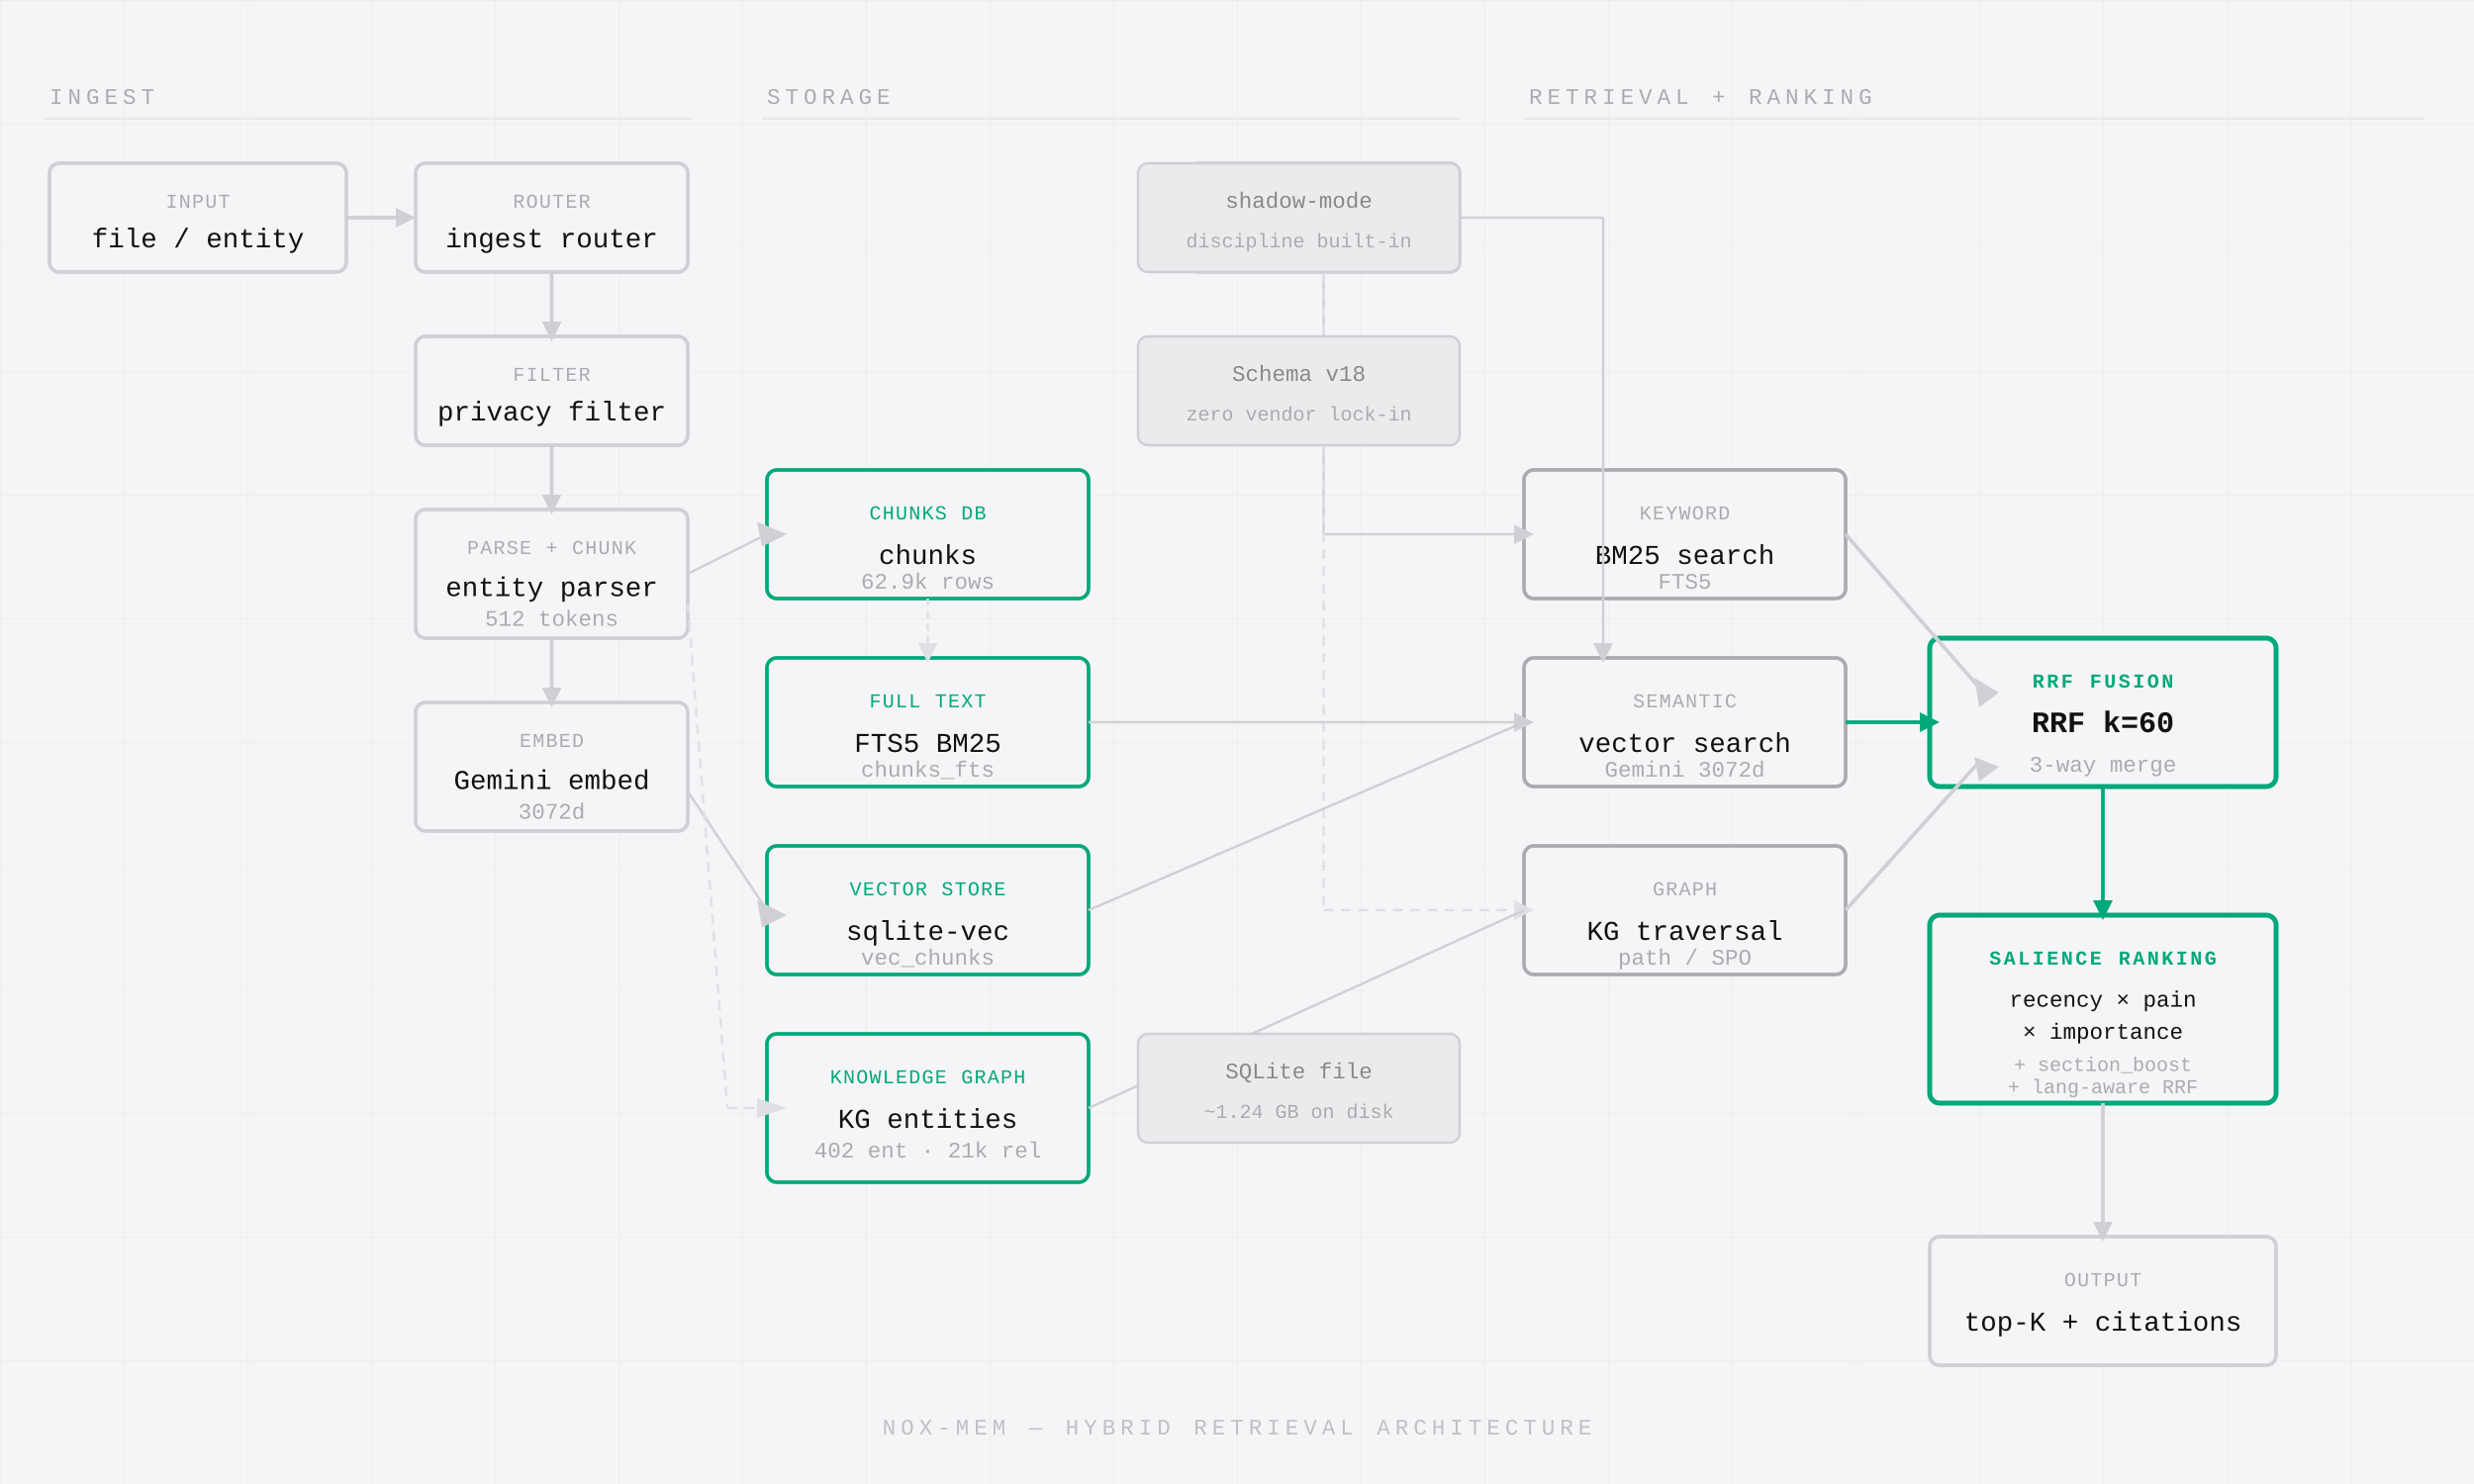
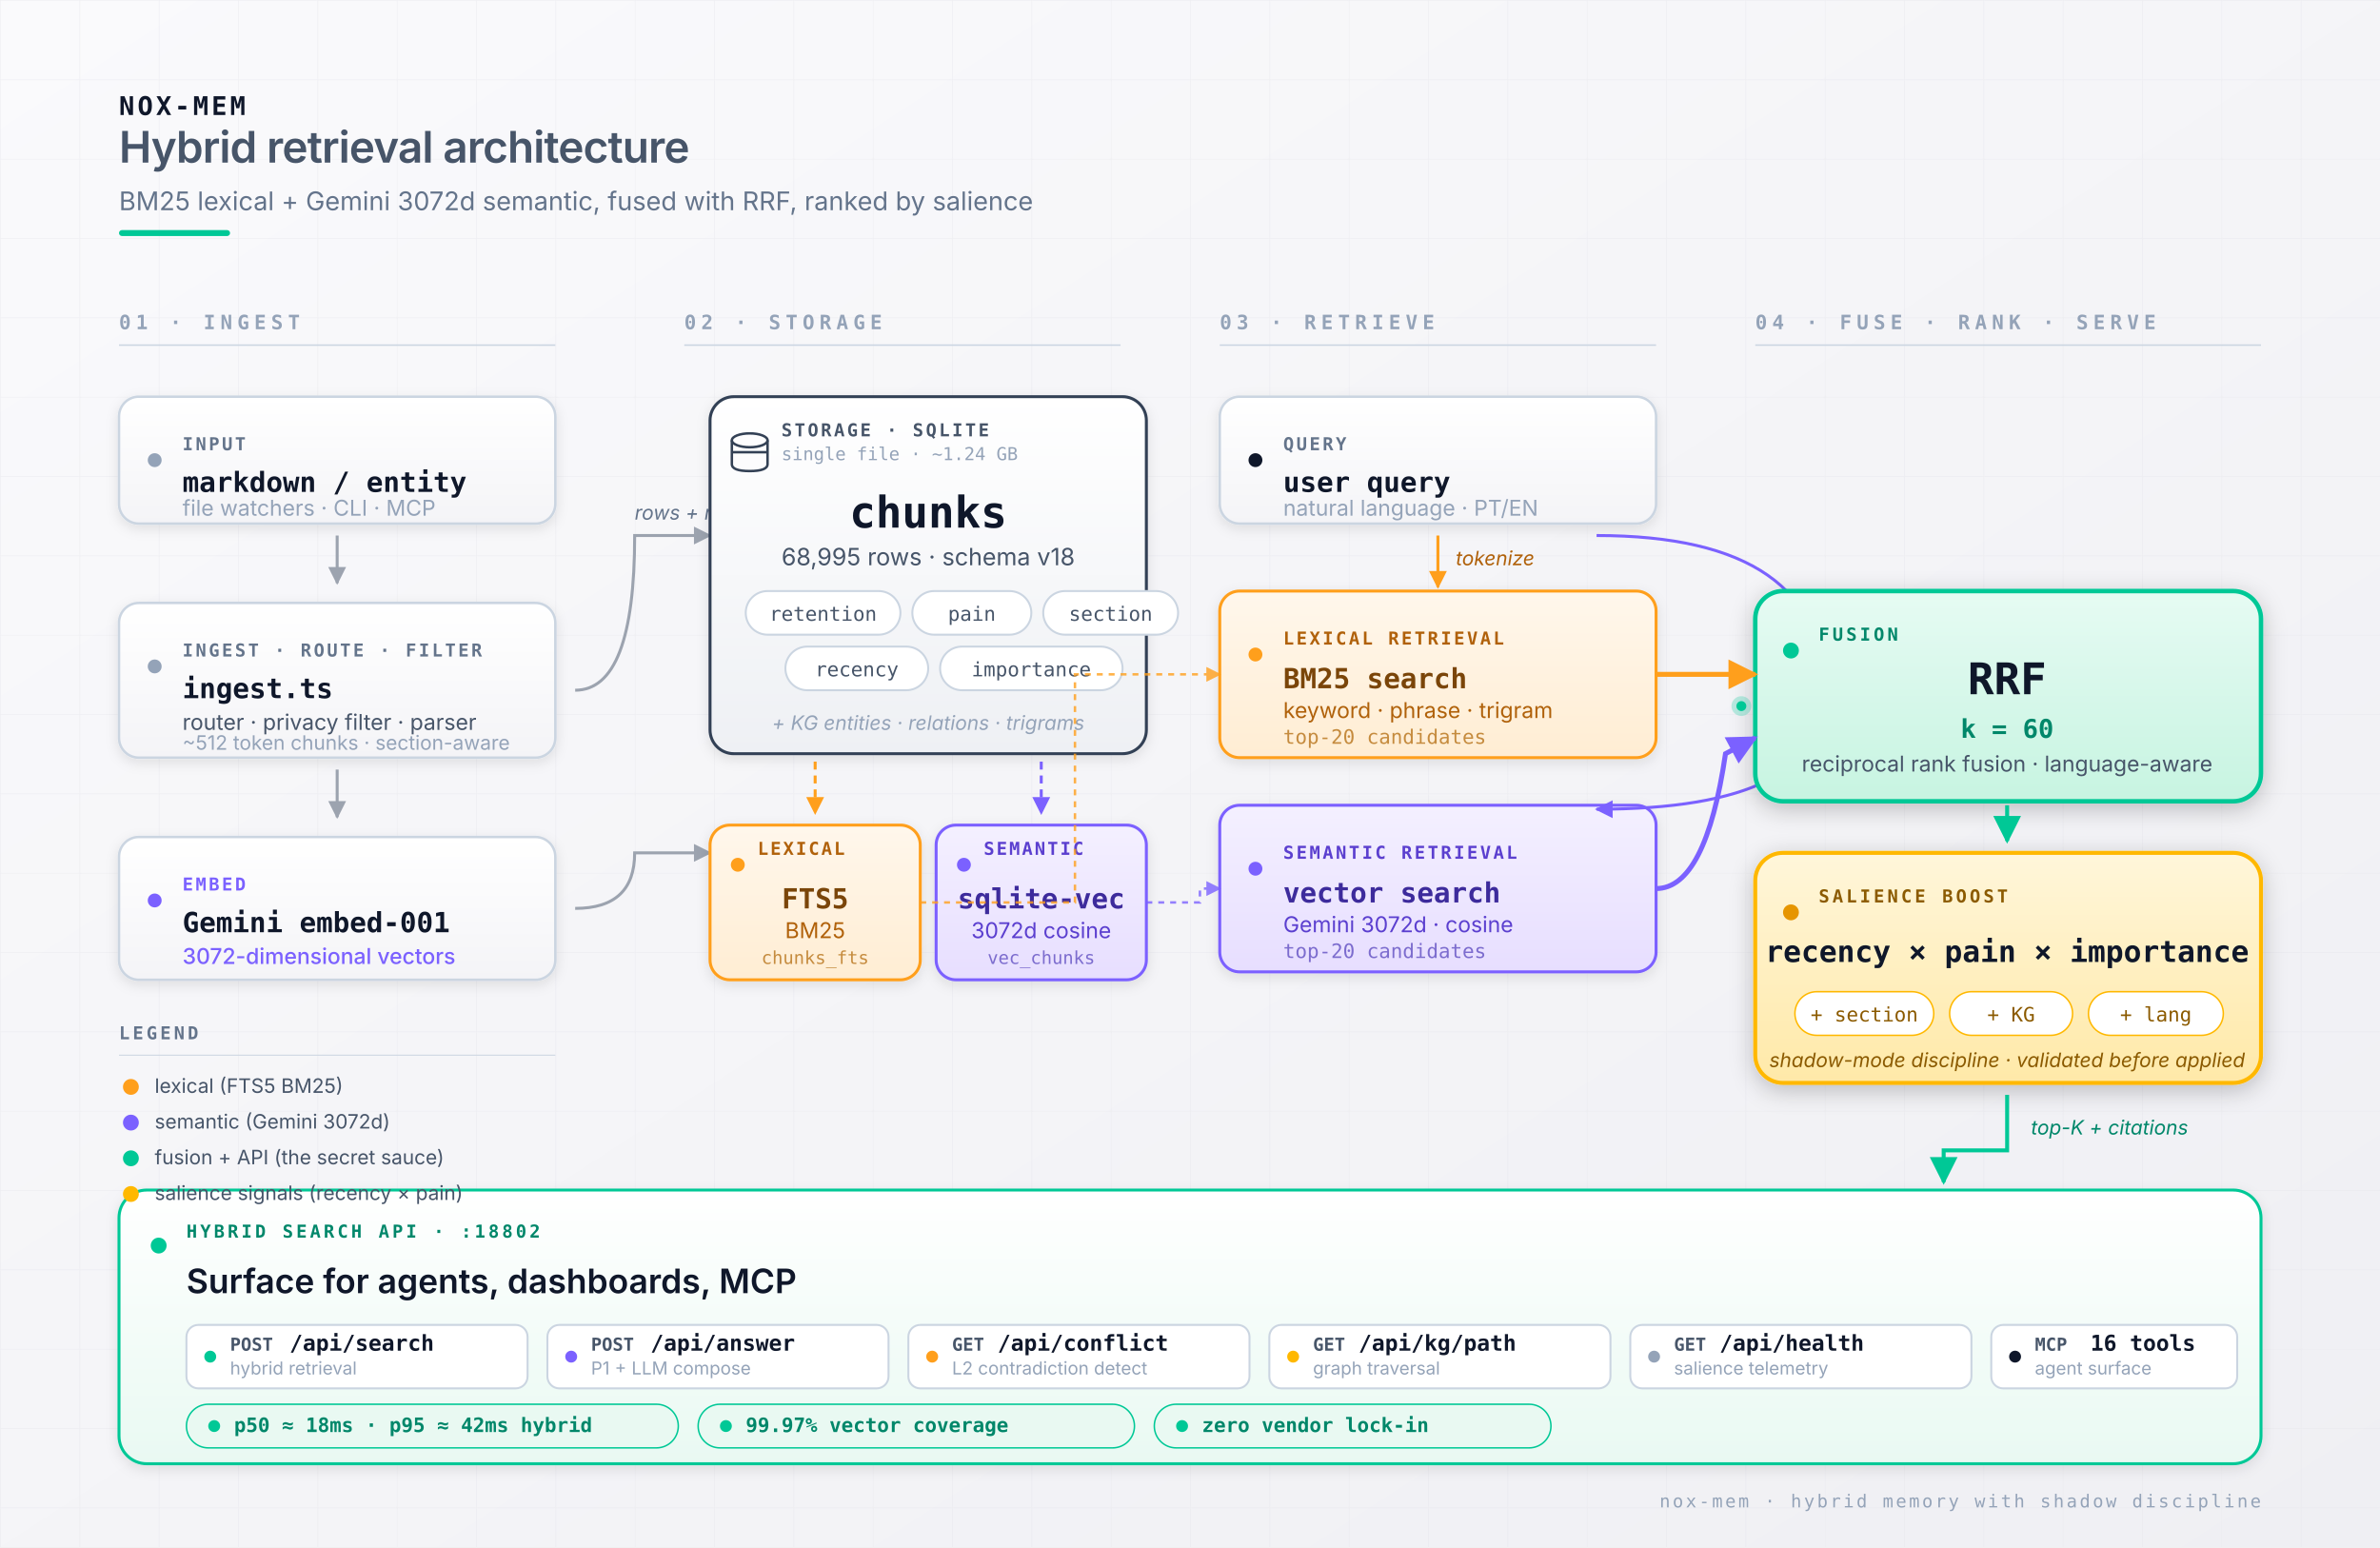
- <svg xmlns="http://www.w3.org/2000/svg" width="1000" height="600" viewBox="0 0 1000 600" role="img" aria-label="nox-mem hybrid retrieval architecture diagram, light theme">
-   <rect width="1000" height="600" fill="#F5F5F7" />
+ <svg xmlns="http://www.w3.org/2000/svg" width="1200" height="780" viewBox="0 0 1200 780" role="img" aria-label="nox-mem hybrid retrieval architecture: markdown and entity files ingest into a chunks table with FTS5 BM25 lexical search and Gemini 3072 dimensional vector search, fused via RRF k equals 60, salience boosted by recency pain and importance, served through the hybrid search HTTP API. Light theme.">
  <defs>
-     <pattern id="arch-grid-l" width="50" height="50" patternUnits="userSpaceOnUse">
-       <path d="M 50 0 L 0 0 0 50" fill="none" stroke="#EAEAEC" stroke-width="0.5" />
+     <linearGradient id="bg-l" x1="0%" y1="0%" x2="100%" y2="100%">
+       <stop offset="0%" stop-color="#FAFAFC" />
+       <stop offset="100%" stop-color="#EFEFF3" />
+     </linearGradient>
+     <pattern id="grid-l" width="40" height="40" patternUnits="userSpaceOnUse">
+       <path d="M 40 0 L 0 0 0 40" fill="none" stroke="#E5E5EA" stroke-width="0.5" />
    </pattern>
+     <linearGradient id="node-neutral-l" x1="0%" y1="0%" x2="0%" y2="100%">
+       <stop offset="0%" stop-color="#FFFFFF" />
+       <stop offset="100%" stop-color="#F4F4F7" />
+     </linearGradient>
+     <linearGradient id="node-storage-l" x1="0%" y1="0%" x2="0%" y2="100%">
+       <stop offset="0%" stop-color="#FFFFFF" />
+       <stop offset="100%" stop-color="#EEF0F4" />
+     </linearGradient>
+     <linearGradient id="node-fts-l" x1="0%" y1="0%" x2="0%" y2="100%">
+       <stop offset="0%" stop-color="#FFF7EC" />
+       <stop offset="100%" stop-color="#FFEDD3" />
+     </linearGradient>
+     <linearGradient id="node-vec-l" x1="0%" y1="0%" x2="0%" y2="100%">
+       <stop offset="0%" stop-color="#F4F0FF" />
+       <stop offset="100%" stop-color="#E7DEFF" />
+     </linearGradient>
+     <linearGradient id="node-rrf-l" x1="0%" y1="0%" x2="0%" y2="100%">
+       <stop offset="0%" stop-color="#E6FBF3" />
+       <stop offset="100%" stop-color="#C7F4E1" />
+     </linearGradient>
+     <linearGradient id="node-salience-l" x1="0%" y1="0%" x2="0%" y2="100%">
+       <stop offset="0%" stop-color="#FFF6DA" />
+       <stop offset="100%" stop-color="#FFE9A8" />
+     </linearGradient>
+     <linearGradient id="node-api-l" x1="0%" y1="0%" x2="0%" y2="100%">
+       <stop offset="0%" stop-color="#FFFFFF" />
+       <stop offset="100%" stop-color="#E9F9F2" />
+     </linearGradient>
+     <filter id="shadow-l" x="-20%" y="-20%" width="140%" height="140%">
+       <feGaussianBlur in="SourceAlpha" stdDeviation="3" />
+       <feOffset dx="0" dy="2" result="offsetblur" />
+       <feComponentTransfer>
+         <feFuncA type="linear" slope="0.10" />
+       </feComponentTransfer>
+       <feMerge>
+         <feMergeNode />
+         <feMergeNode in="SourceGraphic" />
+       </feMerge>
+     </filter>
+     <filter id="glow-l" x="-30%" y="-30%" width="160%" height="160%">
+       <feGaussianBlur in="SourceAlpha" stdDeviation="6" />
+       <feOffset dx="0" dy="3" result="offsetblur" />
+       <feComponentTransfer>
+         <feFuncA type="linear" slope="0.22" />
+       </feComponentTransfer>
+       <feMerge>
+         <feMergeNode />
+         <feMergeNode in="SourceGraphic" />
+       </feMerge>
+     </filter>
+     <marker id="arrow-neutral-l" viewBox="0 0 10 10" refX="9" refY="5" markerWidth="6" markerHeight="6" orient="auto-start-reverse">
+       <path d="M 0 0 L 10 5 L 0 10 z" fill="#9CA3AF" />
+     </marker>
+     <marker id="arrow-fts-l" viewBox="0 0 10 10" refX="9" refY="5" markerWidth="6" markerHeight="6" orient="auto-start-reverse">
+       <path d="M 0 0 L 10 5 L 0 10 z" fill="#FF9F1C" />
+     </marker>
+     <marker id="arrow-vec-l" viewBox="0 0 10 10" refX="9" refY="5" markerWidth="6" markerHeight="6" orient="auto-start-reverse">
+       <path d="M 0 0 L 10 5 L 0 10 z" fill="#7B61FF" />
+     </marker>
+     <marker id="arrow-accent-l" viewBox="0 0 10 10" refX="9" refY="5" markerWidth="7" markerHeight="7" orient="auto-start-reverse">
+       <path d="M 0 0 L 10 5 L 0 10 z" fill="#00C896" />
+     </marker>
+     <marker id="arrow-salience-l" viewBox="0 0 10 10" refX="9" refY="5" markerWidth="6" markerHeight="6" orient="auto-start-reverse">
+       <path d="M 0 0 L 10 5 L 0 10 z" fill="#E69500" />
+     </marker>
  </defs>
-   <rect width="1000" height="600" fill="url(#arch-grid-l)" />
-   <text x="20" y="42" fill="#ABABAF" font-family="'JetBrains Mono', 'Courier New', monospace" font-size="9" letter-spacing="2" font-weight="500">INGEST</text>
-   <line x1="18" y1="48" x2="280" y2="48" stroke="#E0E0E4" stroke-width="0.5" />
-   <text x="310" y="42" fill="#ABABAF" font-family="'JetBrains Mono', 'Courier New', monospace" font-size="9" letter-spacing="2" font-weight="500">STORAGE</text>
-   <line x1="308" y1="48" x2="590" y2="48" stroke="#E0E0E4" stroke-width="0.5" />
-   <text x="618" y="42" fill="#ABABAF" font-family="'JetBrains Mono', 'Courier New', monospace" font-size="9" letter-spacing="2" font-weight="500">RETRIEVAL + RANKING</text>
-   <line x1="616" y1="48" x2="980" y2="48" stroke="#E0E0E4" stroke-width="0.5" />
-   <rect x="20" y="66" width="120" height="44" rx="4" fill="#F5F5F7" stroke="#D0D0D4" stroke-width="1.5" />
-   <text x="80" y="84" fill="#ABABAF" font-family="'JetBrains Mono', 'Courier New', monospace" font-size="8" text-anchor="middle" letter-spacing="0.5">INPUT</text>
-   <text x="80" y="100" fill="#111111" font-family="'JetBrains Mono', 'Courier New', monospace" font-size="11" text-anchor="middle" font-weight="500">file / entity</text>
-   <line x1="140" y1="88" x2="160" y2="88" stroke="#D0D0D4" stroke-width="1.5" />
-   <polygon points="160,84 168,88 160,92" fill="#D0D0D4" />
-   <rect x="168" y="66" width="110" height="44" rx="4" fill="#F5F5F7" stroke="#D0D0D4" stroke-width="1.5" />
-   <text x="223" y="84" fill="#ABABAF" font-family="'JetBrains Mono', 'Courier New', monospace" font-size="8" text-anchor="middle" letter-spacing="0.5">ROUTER</text>
-   <text x="223" y="100" fill="#111111" font-family="'JetBrains Mono', 'Courier New', monospace" font-size="11" text-anchor="middle" font-weight="500">ingest router</text>
-   <rect x="168" y="136" width="110" height="44" rx="4" fill="#F5F5F7" stroke="#D0D0D4" stroke-width="1.5" />
-   <text x="223" y="154" fill="#ABABAF" font-family="'JetBrains Mono', 'Courier New', monospace" font-size="8" text-anchor="middle" letter-spacing="0.5">FILTER</text>
-   <text x="223" y="170" fill="#111111" font-family="'JetBrains Mono', 'Courier New', monospace" font-size="11" text-anchor="middle" font-weight="500">privacy filter</text>
-   <line x1="223" y1="110" x2="223" y2="130" stroke="#D0D0D4" stroke-width="1.5" />
-   <polygon points="219,130 223,138 227,130" fill="#D0D0D4" />
-   <rect x="168" y="206" width="110" height="52" rx="4" fill="#F5F5F7" stroke="#D0D0D4" stroke-width="1.5" />
-   <text x="223" y="224" fill="#ABABAF" font-family="'JetBrains Mono', 'Courier New', monospace" font-size="8" text-anchor="middle" letter-spacing="0.5">PARSE + CHUNK</text>
-   <text x="223" y="241" fill="#111111" font-family="'JetBrains Mono', 'Courier New', monospace" font-size="11" text-anchor="middle" font-weight="500">entity parser</text>
-   <text x="223" y="253" fill="#ABABAF" font-family="'JetBrains Mono', 'Courier New', monospace" font-size="9" text-anchor="middle">512 tokens</text>
-   <line x1="223" y1="180" x2="223" y2="200" stroke="#D0D0D4" stroke-width="1.5" />
-   <polygon points="219,200 223,208 227,200" fill="#D0D0D4" />
-   <rect x="168" y="284" width="110" height="52" rx="4" fill="#F5F5F7" stroke="#D0D0D4" stroke-width="1.5" />
-   <text x="223" y="302" fill="#ABABAF" font-family="'JetBrains Mono', 'Courier New', monospace" font-size="8" text-anchor="middle" letter-spacing="0.5">EMBED</text>
-   <text x="223" y="319" fill="#111111" font-family="'JetBrains Mono', 'Courier New', monospace" font-size="11" text-anchor="middle" font-weight="500">Gemini embed</text>
-   <text x="223" y="331" fill="#ABABAF" font-family="'JetBrains Mono', 'Courier New', monospace" font-size="9" text-anchor="middle">3072d</text>
-   <line x1="223" y1="258" x2="223" y2="278" stroke="#D0D0D4" stroke-width="1.5" />
-   <polygon points="219,278 223,286 227,278" fill="#D0D0D4" />
-   <rect x="310" y="190" width="130" height="52" rx="4" fill="#F5F5F7" stroke="#00A87A" stroke-width="1.5" />
-   <text x="375" y="210" fill="#00A87A" font-family="'JetBrains Mono', 'Courier New', monospace" font-size="8" text-anchor="middle" letter-spacing="0.5">CHUNKS DB</text>
-   <text x="375" y="228" fill="#111111" font-family="'JetBrains Mono', 'Courier New', monospace" font-size="11" text-anchor="middle" font-weight="500">chunks</text>
-   <text x="375" y="238" fill="#ABABAF" font-family="'JetBrains Mono', 'Courier New', monospace" font-size="9" text-anchor="middle">62.9k rows</text>
-   <rect x="310" y="266" width="130" height="52" rx="4" fill="#F5F5F7" stroke="#00A87A" stroke-width="1.5" />
-   <text x="375" y="286" fill="#00A87A" font-family="'JetBrains Mono', 'Courier New', monospace" font-size="8" text-anchor="middle" letter-spacing="0.5">FULL TEXT</text>
-   <text x="375" y="304" fill="#111111" font-family="'JetBrains Mono', 'Courier New', monospace" font-size="11" text-anchor="middle" font-weight="500">FTS5 BM25</text>
-   <text x="375" y="314" fill="#ABABAF" font-family="'JetBrains Mono', 'Courier New', monospace" font-size="9" text-anchor="middle">chunks_fts</text>
-   <rect x="310" y="342" width="130" height="52" rx="4" fill="#F5F5F7" stroke="#00A87A" stroke-width="1.5" />
-   <text x="375" y="362" fill="#00A87A" font-family="'JetBrains Mono', 'Courier New', monospace" font-size="8" text-anchor="middle" letter-spacing="0.5">VECTOR STORE</text>
-   <text x="375" y="380" fill="#111111" font-family="'JetBrains Mono', 'Courier New', monospace" font-size="11" text-anchor="middle" font-weight="500">sqlite-vec</text>
-   <text x="375" y="390" fill="#ABABAF" font-family="'JetBrains Mono', 'Courier New', monospace" font-size="9" text-anchor="middle">vec_chunks</text>
-   <rect x="310" y="418" width="130" height="60" rx="4" fill="#F5F5F7" stroke="#00A87A" stroke-width="1.5" />
-   <text x="375" y="438" fill="#00A87A" font-family="'JetBrains Mono', 'Courier New', monospace" font-size="8" text-anchor="middle" letter-spacing="0.5">KNOWLEDGE GRAPH</text>
-   <text x="375" y="456" fill="#111111" font-family="'JetBrains Mono', 'Courier New', monospace" font-size="11" text-anchor="middle" font-weight="500">KG entities</text>
-   <text x="375" y="468" fill="#ABABAF" font-family="'JetBrains Mono', 'Courier New', monospace" font-size="9" text-anchor="middle">402 ent · 21k rel</text>
-   <line x1="278" y1="232" x2="310" y2="216" stroke="#D0D0D4" stroke-width="1" />
-   <polygon points="306,211 318,216 308,221" fill="#D0D0D4" />
-   <line x1="278" y1="320" x2="310" y2="368" stroke="#D0D0D4" stroke-width="1" />
-   <polygon points="306,364 318,370 308,375" fill="#D0D0D4" />
-   <line x1="278" y1="244" x2="294" y2="448" stroke="#E0E0E4" stroke-width="1" stroke-dasharray="4 3" />
-   <line x1="294" y1="448" x2="310" y2="448" stroke="#E0E0E4" stroke-width="1" stroke-dasharray="4 3" />
-   <polygon points="306,444 318,448 306,452" fill="#E0E0E4" />
-   <line x1="375" y1="242" x2="375" y2="260" stroke="#E0E0E4" stroke-width="1" stroke-dasharray="3 2" />
-   <polygon points="371,260 375,268 379,260" fill="#E0E0E4" />
-   <rect x="480" y="66" width="110" height="44" rx="4" fill="#F5F5F7" stroke="#D0D0D4" stroke-width="1.5" />
-   <text x="535" y="84" fill="#ABABAF" font-family="'JetBrains Mono', 'Courier New', monospace" font-size="8" text-anchor="middle" letter-spacing="0.5">QUERY</text>
-   <text x="535" y="100" fill="#111111" font-family="'JetBrains Mono', 'Courier New', monospace" font-size="11" text-anchor="middle" font-weight="500">user query</text>
-   <rect x="616" y="190" width="130" height="52" rx="4" fill="#F5F5F7" stroke="#ABABAF" stroke-width="1.5" />
-   <text x="681" y="210" fill="#ABABAF" font-family="'JetBrains Mono', 'Courier New', monospace" font-size="8" text-anchor="middle" letter-spacing="0.5">KEYWORD</text>
-   <text x="681" y="228" fill="#111111" font-family="'JetBrains Mono', 'Courier New', monospace" font-size="11" text-anchor="middle" font-weight="500">BM25 search</text>
-   <text x="681" y="238" fill="#ABABAF" font-family="'JetBrains Mono', 'Courier New', monospace" font-size="9" text-anchor="middle">FTS5</text>
-   <rect x="616" y="266" width="130" height="52" rx="4" fill="#F5F5F7" stroke="#ABABAF" stroke-width="1.5" />
-   <text x="681" y="286" fill="#ABABAF" font-family="'JetBrains Mono', 'Courier New', monospace" font-size="8" text-anchor="middle" letter-spacing="0.5">SEMANTIC</text>
-   <text x="681" y="304" fill="#111111" font-family="'JetBrains Mono', 'Courier New', monospace" font-size="11" text-anchor="middle" font-weight="500">vector search</text>
-   <text x="681" y="314" fill="#ABABAF" font-family="'JetBrains Mono', 'Courier New', monospace" font-size="9" text-anchor="middle">Gemini 3072d</text>
-   <rect x="616" y="342" width="130" height="52" rx="4" fill="#F5F5F7" stroke="#ABABAF" stroke-width="1.5" />
-   <text x="681" y="362" fill="#ABABAF" font-family="'JetBrains Mono', 'Courier New', monospace" font-size="8" text-anchor="middle" letter-spacing="0.5">GRAPH</text>
-   <text x="681" y="380" fill="#111111" font-family="'JetBrains Mono', 'Courier New', monospace" font-size="11" text-anchor="middle" font-weight="500">KG traversal</text>
-   <text x="681" y="390" fill="#ABABAF" font-family="'JetBrains Mono', 'Courier New', monospace" font-size="9" text-anchor="middle">path / SPO</text>
-   <line x1="535" y1="110" x2="535" y2="216" stroke="#D0D0D4" stroke-width="1" />
-   <line x1="535" y1="216" x2="616" y2="216" stroke="#D0D0D4" stroke-width="1" />
-   <polygon points="612,212 620,216 612,220" fill="#D0D0D4" />
-   <line x1="590" y1="88" x2="648" y2="88" stroke="#D0D0D4" stroke-width="1" />
-   <line x1="648" y1="88" x2="648" y2="260" stroke="#D0D0D4" stroke-width="1" />
-   <polygon points="644,260 648,268 652,260" fill="#D0D0D4" />
-   <line x1="535" y1="110" x2="535" y2="368" stroke="#E0E0E4" stroke-width="1" stroke-dasharray="4 3" />
-   <line x1="535" y1="368" x2="616" y2="368" stroke="#E0E0E4" stroke-width="1" stroke-dasharray="4 3" />
-   <polygon points="612,364 620,368 612,372" fill="#E0E0E4" />
-   <line x1="440" y1="292" x2="616" y2="292" stroke="#D0D0D4" stroke-width="1" />
-   <polygon points="612,288 620,292 612,296" fill="#D0D0D4" />
-   <line x1="440" y1="368" x2="616" y2="292" stroke="#D0D0D4" stroke-width="1" />
-   <line x1="440" y1="448" x2="616" y2="368" stroke="#D0D0D4" stroke-width="1" />
-   <rect x="780" y="258" width="140" height="60" rx="4" fill="#F5F5F7" stroke="#00A87A" stroke-width="2" />
-   <text x="850" y="278" fill="#00A87A" font-family="'JetBrains Mono', 'Courier New', monospace" font-size="8" text-anchor="middle" letter-spacing="1" font-weight="600">RRF FUSION</text>
-   <text x="850" y="296" fill="#111111" font-family="'JetBrains Mono', 'Courier New', monospace" font-size="12" text-anchor="middle" font-weight="600">RRF k=60</text>
-   <text x="850" y="312" fill="#ABABAF" font-family="'JetBrains Mono', 'Courier New', monospace" font-size="9" text-anchor="middle">3-way merge</text>
-   <line x1="746" y1="216" x2="800" y2="278" stroke="#D0D0D4" stroke-width="1.5" />
-   <polygon points="798,274 808,280 800,286" fill="#D0D0D4" />
-   <line x1="746" y1="292" x2="780" y2="292" stroke="#00A87A" stroke-width="1.5" />
-   <polygon points="776,288 784,292 776,296" fill="#00A87A" />
-   <line x1="746" y1="368" x2="800" y2="308" stroke="#D0D0D4" stroke-width="1.5" />
-   <polygon points="798,306 808,310 800,316" fill="#D0D0D4" />
-   <rect x="780" y="370" width="140" height="76" rx="4" fill="#F5F5F7" stroke="#00A87A" stroke-width="2" />
-   <text x="850" y="390" fill="#00A87A" font-family="'JetBrains Mono', 'Courier New', monospace" font-size="8" text-anchor="middle" letter-spacing="1" font-weight="600">SALIENCE RANKING</text>
-   <text x="850" y="407" fill="#111111" font-family="'JetBrains Mono', 'Courier New', monospace" font-size="9" text-anchor="middle">recency × pain</text>
-   <text x="850" y="420" fill="#111111" font-family="'JetBrains Mono', 'Courier New', monospace" font-size="9" text-anchor="middle">× importance</text>
-   <text x="850" y="433" fill="#ABABAF" font-family="'JetBrains Mono', 'Courier New', monospace" font-size="8" text-anchor="middle">+ section_boost</text>
-   <text x="850" y="442" fill="#ABABAF" font-family="'JetBrains Mono', 'Courier New', monospace" font-size="8" text-anchor="middle">+ lang-aware RRF</text>
-   <line x1="850" y1="318" x2="850" y2="364" stroke="#00A87A" stroke-width="1.5" />
-   <polygon points="846,364 850,372 854,364" fill="#00A87A" />
-   <rect x="780" y="500" width="140" height="52" rx="4" fill="#F5F5F7" stroke="#D0D0D4" stroke-width="1.5" />
-   <text x="850" y="520" fill="#ABABAF" font-family="'JetBrains Mono', 'Courier New', monospace" font-size="8" text-anchor="middle" letter-spacing="0.5">OUTPUT</text>
-   <text x="850" y="538" fill="#111111" font-family="'JetBrains Mono', 'Courier New', monospace" font-size="11" text-anchor="middle" font-weight="500">top-K + citations</text>
-   <line x1="850" y1="446" x2="850" y2="494" stroke="#D0D0D4" stroke-width="1.5" />
-   <polygon points="846,494 850,502 854,494" fill="#D0D0D4" />
-   <rect x="460" y="418" width="130" height="44" rx="4" fill="#EBEBED" stroke="#D0D0D4" stroke-width="1" />
-   <text x="525" y="436" fill="#888888" font-family="'JetBrains Mono', 'Courier New', monospace" font-size="9" text-anchor="middle">SQLite file</text>
-   <text x="525" y="452" fill="#ABABAF" font-family="'JetBrains Mono', 'Courier New', monospace" font-size="8" text-anchor="middle">~1.24 GB on disk</text>
-   <rect x="460" y="66" width="130" height="44" rx="4" fill="#EBEBED" stroke="#D0D0D4" stroke-width="1" />
-   <text x="525" y="84" fill="#888888" font-family="'JetBrains Mono', 'Courier New', monospace" font-size="9" text-anchor="middle">shadow-mode</text>
-   <text x="525" y="100" fill="#ABABAF" font-family="'JetBrains Mono', 'Courier New', monospace" font-size="8" text-anchor="middle">discipline built-in</text>
-   <rect x="460" y="136" width="130" height="44" rx="4" fill="#EBEBED" stroke="#D0D0D4" stroke-width="1" />
-   <text x="525" y="154" fill="#888888" font-family="'JetBrains Mono', 'Courier New', monospace" font-size="9" text-anchor="middle">Schema v18</text>
-   <text x="525" y="170" fill="#ABABAF" font-family="'JetBrains Mono', 'Courier New', monospace" font-size="8" text-anchor="middle">zero vendor lock-in</text>
-   <text x="500" y="580" fill="#C0C0C4" font-family="'JetBrains Mono', 'Courier New', monospace" font-size="9" text-anchor="middle" letter-spacing="2">NOX-MEM — HYBRID RETRIEVAL ARCHITECTURE</text>
+   <rect width="1200" height="780" fill="url(#bg-l)" />
+   <rect width="1200" height="780" fill="url(#grid-l)" opacity="0.6" />
+   <text x="60" y="58" fill="#0F172A" font-family="'JetBrains Mono', 'Menlo', 'Consolas', monospace" font-size="13" font-weight="700" letter-spacing="1.5">NOX-MEM</text>
+   <text x="60" y="82" fill="#475569" font-family="'Inter', -apple-system, system-ui, sans-serif" font-size="22" font-weight="600" letter-spacing="-0.4">Hybrid retrieval architecture</text>
+   <text x="60" y="106" fill="#64748B" font-family="'Inter', -apple-system, system-ui, sans-serif" font-size="13" font-weight="400">BM25 lexical + Gemini 3072d semantic, fused with RRF, ranked by salience</text>
+   <rect x="60" y="116" width="56" height="3" rx="1.5" fill="#00C896" />
+   <text x="60" y="166" fill="#94A3B8" font-family="'JetBrains Mono', 'Menlo', monospace" font-size="10" letter-spacing="2.5" font-weight="600">01 · INGEST</text>
+   <line x1="60" y1="174" x2="280" y2="174" stroke="#CBD5E1" stroke-width="0.75" />
+   <text x="345" y="166" fill="#94A3B8" font-family="'JetBrains Mono', 'Menlo', monospace" font-size="10" letter-spacing="2.5" font-weight="600">02 · STORAGE</text>
+   <line x1="345" y1="174" x2="565" y2="174" stroke="#CBD5E1" stroke-width="0.75" />
+   <text x="615" y="166" fill="#94A3B8" font-family="'JetBrains Mono', 'Menlo', monospace" font-size="10" letter-spacing="2.5" font-weight="600">03 · RETRIEVE</text>
+   <line x1="615" y1="174" x2="835" y2="174" stroke="#CBD5E1" stroke-width="0.75" />
+   <text x="885" y="166" fill="#94A3B8" font-family="'JetBrains Mono', 'Menlo', monospace" font-size="10" letter-spacing="2.5" font-weight="600">04 · FUSE · RANK · SERVE</text>
+   <line x1="885" y1="174" x2="1140" y2="174" stroke="#CBD5E1" stroke-width="0.75" />
+   <g filter="url(#shadow-l)">
+     <rect x="60" y="200" width="220" height="64" rx="10" fill="url(#node-neutral-l)" stroke="#CBD5E1" stroke-width="1.25" />
+   </g>
+   <circle cx="78" cy="232" r="3.5" fill="#94A3B8" />
+   <text x="92" y="227" fill="#64748B" font-family="'JetBrains Mono', 'Menlo', monospace" font-size="9" letter-spacing="1.2" font-weight="600">INPUT</text>
+   <text x="92" y="248" fill="#0F172A" font-family="'JetBrains Mono', 'Menlo', monospace" font-size="14" font-weight="600">markdown / entity</text>
+   <text x="92" y="260" fill="#94A3B8" font-family="'Inter', system-ui, sans-serif" font-size="11">file watchers · CLI · MCP</text>
+   <line x1="170" y1="270" x2="170" y2="294" stroke="#9CA3AF" stroke-width="1.5" marker-end="url(#arrow-neutral-l)" />
+   <g filter="url(#shadow-l)">
+     <rect x="60" y="304" width="220" height="78" rx="10" fill="url(#node-neutral-l)" stroke="#CBD5E1" stroke-width="1.25" />
+   </g>
+   <circle cx="78" cy="336" r="3.5" fill="#94A3B8" />
+   <text x="92" y="331" fill="#64748B" font-family="'JetBrains Mono', 'Menlo', monospace" font-size="9" letter-spacing="1.2" font-weight="600">INGEST · ROUTE · FILTER</text>
+   <text x="92" y="352" fill="#0F172A" font-family="'JetBrains Mono', 'Menlo', monospace" font-size="14" font-weight="600">ingest.ts</text>
+   <text x="92" y="368" fill="#475569" font-family="'Inter', system-ui, sans-serif" font-size="11">router · privacy filter · parser</text>
+   <text x="92" y="378" fill="#94A3B8" font-family="'Inter', system-ui, sans-serif" font-size="10">~512 token chunks · section-aware</text>
+   <line x1="170" y1="388" x2="170" y2="412" stroke="#9CA3AF" stroke-width="1.5" marker-end="url(#arrow-neutral-l)" />
+   <g filter="url(#shadow-l)">
+     <rect x="60" y="422" width="220" height="72" rx="10" fill="url(#node-neutral-l)" stroke="#CBD5E1" stroke-width="1.25" />
+   </g>
+   <circle cx="78" cy="454" r="3.5" fill="#7B61FF" />
+   <text x="92" y="449" fill="#7B61FF" font-family="'JetBrains Mono', 'Menlo', monospace" font-size="9" letter-spacing="1.2" font-weight="600">EMBED</text>
+   <text x="92" y="470" fill="#0F172A" font-family="'JetBrains Mono', 'Menlo', monospace" font-size="14" font-weight="600">Gemini embed-001</text>
+   <text x="92" y="486" fill="#7B61FF" font-family="'Inter', system-ui, sans-serif" font-size="11" font-weight="500">3072-dimensional vectors</text>
+   <path d="M 290 348 Q 320 348 320 270 L 358 270" fill="none" stroke="#9CA3AF" stroke-width="1.5" marker-end="url(#arrow-neutral-l)" />
+   <text x="320" y="262" fill="#64748B" font-family="'Inter', system-ui, sans-serif" font-size="10" font-style="italic">rows + metadata</text>
+   <path d="M 290 458 Q 320 458 320 430 L 358 430" fill="none" stroke="#9CA3AF" stroke-width="1.5" marker-end="url(#arrow-neutral-l)" />
+   <g filter="url(#shadow-l)">
+     <rect x="358" y="200" width="220" height="180" rx="12" fill="url(#node-storage-l)" stroke="#334155" stroke-width="1.5" />
+   </g>
+   <ellipse cx="378" cy="222" rx="9" ry="3.5" fill="none" stroke="#334155" stroke-width="1.25" />
+   <path d="M 369 222 L 369 234 Q 369 237.5 378 237.5 Q 387 237.5 387 234 L 387 222" fill="none" stroke="#334155" stroke-width="1.25" />
+   <line x1="369" y1="228" x2="387" y2="228" stroke="#334155" stroke-width="1.25" />
+   <text x="394" y="220" fill="#475569" font-family="'JetBrains Mono', 'Menlo', monospace" font-size="9" letter-spacing="1.2" font-weight="700">STORAGE · SQLITE</text>
+   <text x="394" y="232" fill="#94A3B8" font-family="'JetBrains Mono', 'Menlo', monospace" font-size="9">single file · ~1.24 GB</text>
+   <text x="468" y="266" fill="#0F172A" font-family="'JetBrains Mono', 'Menlo', monospace" font-size="22" font-weight="700" text-anchor="middle">chunks</text>
+   <text x="468" y="285" fill="#475569" font-family="'Inter', system-ui, sans-serif" font-size="12" text-anchor="middle">68,995 rows · schema v18</text>
+   <g>
+     <rect x="376" y="298" width="78" height="22" rx="11" fill="#FFFFFF" stroke="#CBD5E1" stroke-width="1" />
+     <text x="415" y="313" fill="#475569" font-family="'JetBrains Mono', 'Menlo', monospace" font-size="10" text-anchor="middle">retention</text>
+     <rect x="460" y="298" width="60" height="22" rx="11" fill="#FFFFFF" stroke="#CBD5E1" stroke-width="1" />
+     <text x="490" y="313" fill="#475569" font-family="'JetBrains Mono', 'Menlo', monospace" font-size="10" text-anchor="middle">pain</text>
+     <rect x="526" y="298" width="68" height="22" rx="11" fill="#FFFFFF" stroke="#CBD5E1" stroke-width="1" />
+     <text x="560" y="313" fill="#475569" font-family="'JetBrains Mono', 'Menlo', monospace" font-size="10" text-anchor="middle">section</text>
+   </g>
+   <g>
+     <rect x="396" y="326" width="72" height="22" rx="11" fill="#FFFFFF" stroke="#CBD5E1" stroke-width="1" />
+     <text x="432" y="341" fill="#475569" font-family="'JetBrains Mono', 'Menlo', monospace" font-size="10" text-anchor="middle">recency</text>
+     <rect x="474" y="326" width="92" height="22" rx="11" fill="#FFFFFF" stroke="#CBD5E1" stroke-width="1" />
+     <text x="520" y="341" fill="#475569" font-family="'JetBrains Mono', 'Menlo', monospace" font-size="10" text-anchor="middle">importance</text>
+   </g>
+   <text x="468" y="368" fill="#94A3B8" font-family="'Inter', system-ui, sans-serif" font-size="10" text-anchor="middle" font-style="italic">+ KG entities · relations · trigrams</text>
+   <g filter="url(#shadow-l)">
+     <rect x="358" y="416" width="106" height="78" rx="10" fill="url(#node-fts-l)" stroke="#FF9F1C" stroke-width="1.5" />
+   </g>
+   <circle cx="372" cy="436" r="3.5" fill="#FF9F1C" />
+   <text x="382" y="431" fill="#B0610A" font-family="'JetBrains Mono', 'Menlo', monospace" font-size="9" letter-spacing="1" font-weight="700">LEXICAL</text>
+   <text x="411" y="458" fill="#7A4509" font-family="'JetBrains Mono', 'Menlo', monospace" font-size="14" font-weight="700" text-anchor="middle">FTS5</text>
+   <text x="411" y="473" fill="#B0610A" font-family="'Inter', system-ui, sans-serif" font-size="11" text-anchor="middle">BM25</text>
+   <text x="411" y="486" fill="#C58B3E" font-family="'JetBrains Mono', 'Menlo', monospace" font-size="9" text-anchor="middle">chunks_fts</text>
+   <g filter="url(#shadow-l)">
+     <rect x="472" y="416" width="106" height="78" rx="10" fill="url(#node-vec-l)" stroke="#7B61FF" stroke-width="1.5" />
+   </g>
+   <circle cx="486" cy="436" r="3.5" fill="#7B61FF" />
+   <text x="496" y="431" fill="#5B3FCF" font-family="'JetBrains Mono', 'Menlo', monospace" font-size="9" letter-spacing="1" font-weight="700">SEMANTIC</text>
+   <text x="525" y="458" fill="#3D2B9C" font-family="'JetBrains Mono', 'Menlo', monospace" font-size="14" font-weight="700" text-anchor="middle">sqlite-vec</text>
+   <text x="525" y="473" fill="#5B3FCF" font-family="'Inter', system-ui, sans-serif" font-size="11" text-anchor="middle">3072d cosine</text>
+   <text x="525" y="486" fill="#7C6CCE" font-family="'JetBrains Mono', 'Menlo', monospace" font-size="9" text-anchor="middle">vec_chunks</text>
+   <line x1="411" y1="384" x2="411" y2="410" stroke="#FF9F1C" stroke-width="1.5" stroke-dasharray="4 3" marker-end="url(#arrow-fts-l)" />
+   <line x1="525" y1="384" x2="525" y2="410" stroke="#7B61FF" stroke-width="1.5" stroke-dasharray="4 3" marker-end="url(#arrow-vec-l)" />
+   <g filter="url(#shadow-l)">
+     <rect x="615" y="200" width="220" height="64" rx="10" fill="url(#node-neutral-l)" stroke="#CBD5E1" stroke-width="1.25" />
+   </g>
+   <circle cx="633" cy="232" r="3.5" fill="#0F172A" />
+   <text x="647" y="227" fill="#64748B" font-family="'JetBrains Mono', 'Menlo', monospace" font-size="9" letter-spacing="1.2" font-weight="600">QUERY</text>
+   <text x="647" y="248" fill="#0F172A" font-family="'JetBrains Mono', 'Menlo', monospace" font-size="14" font-weight="600">user query</text>
+   <text x="647" y="260" fill="#94A3B8" font-family="'Inter', system-ui, sans-serif" font-size="11">natural language · PT/EN</text>
+   <g filter="url(#shadow-l)">
+     <rect x="615" y="298" width="220" height="84" rx="10" fill="url(#node-fts-l)" stroke="#FF9F1C" stroke-width="1.5" />
+   </g>
+   <circle cx="633" cy="330" r="3.5" fill="#FF9F1C" />
+   <text x="647" y="325" fill="#B0610A" font-family="'JetBrains Mono', 'Menlo', monospace" font-size="9" letter-spacing="1.2" font-weight="700">LEXICAL RETRIEVAL</text>
+   <text x="647" y="347" fill="#7A4509" font-family="'JetBrains Mono', 'Menlo', monospace" font-size="14" font-weight="700">BM25 search</text>
+   <text x="647" y="362" fill="#B0610A" font-family="'Inter', system-ui, sans-serif" font-size="11">keyword · phrase · trigram</text>
+   <text x="647" y="375" fill="#C58B3E" font-family="'JetBrains Mono', 'Menlo', monospace" font-size="10">top-20 candidates</text>
+   <g filter="url(#shadow-l)">
+     <rect x="615" y="406" width="220" height="84" rx="10" fill="url(#node-vec-l)" stroke="#7B61FF" stroke-width="1.5" />
+   </g>
+   <circle cx="633" cy="438" r="3.5" fill="#7B61FF" />
+   <text x="647" y="433" fill="#5B3FCF" font-family="'JetBrains Mono', 'Menlo', monospace" font-size="9" letter-spacing="1.2" font-weight="700">SEMANTIC RETRIEVAL</text>
+   <text x="647" y="455" fill="#3D2B9C" font-family="'JetBrains Mono', 'Menlo', monospace" font-size="14" font-weight="700">vector search</text>
+   <text x="647" y="470" fill="#5B3FCF" font-family="'Inter', system-ui, sans-serif" font-size="11">Gemini 3072d · cosine</text>
+   <text x="647" y="483" fill="#7C6CCE" font-family="'JetBrains Mono', 'Menlo', monospace" font-size="10">top-20 candidates</text>
+   <path d="M 725 270 L 725 296" fill="none" stroke="#FF9F1C" stroke-width="1.5" marker-end="url(#arrow-fts-l)" />
+   <text x="734" y="285" fill="#B0610A" font-family="'Inter', system-ui, sans-serif" font-size="10" font-style="italic">tokenize</text>
+   <path d="M 805 270 Q 920 270 920 350 Q 920 408 805 408" fill="none" stroke="#7B61FF" stroke-width="1.5" marker-end="url(#arrow-vec-l)" />
+   <text x="932" y="320" fill="#5B3FCF" font-family="'Inter', system-ui, sans-serif" font-size="10" font-style="italic">embed</text>
+   <text x="932" y="333" fill="#7C6CCE" font-family="'Inter', system-ui, sans-serif" font-size="9">Gemini 3072d</text>
+   <path d="M 464 455 L 542 455 L 542 340 L 615 340" fill="none" stroke="#FF9F1C" stroke-width="1.25" stroke-dasharray="3 3" opacity="0.8" marker-end="url(#arrow-fts-l)" />
+   <path d="M 578 455 L 605 455 L 605 448 L 615 448" fill="none" stroke="#7B61FF" stroke-width="1.25" stroke-dasharray="3 3" opacity="0.8" marker-end="url(#arrow-vec-l)" />
+   <g filter="url(#glow-l)">
+     <rect x="885" y="298" width="255" height="106" rx="14" fill="url(#node-rrf-l)" stroke="#00C896" stroke-width="2.25" />
+   </g>
+   <circle cx="903" cy="328" r="4" fill="#00C896" />
+   <text x="917" y="323" fill="#00876A" font-family="'JetBrains Mono', 'Menlo', monospace" font-size="9" letter-spacing="1.5" font-weight="700">FUSION</text>
+   <text x="1012" y="350" fill="#0F172A" font-family="'JetBrains Mono', 'Menlo', monospace" font-size="22" font-weight="700" text-anchor="middle">RRF</text>
+   <text x="1012" y="372" fill="#00876A" font-family="'JetBrains Mono', 'Menlo', monospace" font-size="13" text-anchor="middle" font-weight="600">k = 60</text>
+   <text x="1012" y="389" fill="#475569" font-family="'Inter', system-ui, sans-serif" font-size="11" text-anchor="middle">reciprocal rank fusion · language-aware</text>
+   <path d="M 835 340 Q 860 340 870 340 L 885 340" fill="none" stroke="#FF9F1C" stroke-width="2.5" marker-end="url(#arrow-fts-l)" />
+   <path d="M 835 448 Q 860 448 870 380 L 885 372" fill="none" stroke="#7B61FF" stroke-width="2.5" marker-end="url(#arrow-vec-l)" />
+   <circle cx="878" cy="356" r="5" fill="#00C896" opacity="0.25" />
+   <circle cx="878" cy="356" r="2.5" fill="#00C896" />
+   <g filter="url(#glow-l)">
+     <rect x="885" y="430" width="255" height="116" rx="14" fill="url(#node-salience-l)" stroke="#FFB800" stroke-width="2" />
+   </g>
+   <circle cx="903" cy="460" r="4" fill="#E69500" />
+   <text x="917" y="455" fill="#8B5A00" font-family="'JetBrains Mono', 'Menlo', monospace" font-size="9" letter-spacing="1.5" font-weight="700">SALIENCE BOOST</text>
+   <text x="1012" y="485" fill="#0F172A" font-family="'JetBrains Mono', 'Menlo', monospace" font-size="15" font-weight="700" text-anchor="middle">recency × pain × importance</text>
+   <g>
+     <rect x="905" y="500" width="70" height="22" rx="11" fill="#FFFFFF" stroke="#FFB800" stroke-width="0.75" />
+     <text x="940" y="515" fill="#8B5A00" font-family="'JetBrains Mono', 'Menlo', monospace" font-size="10" text-anchor="middle">+ section</text>
+     <rect x="983" y="500" width="62" height="22" rx="11" fill="#FFFFFF" stroke="#FFB800" stroke-width="0.75" />
+     <text x="1014" y="515" fill="#8B5A00" font-family="'JetBrains Mono', 'Menlo', monospace" font-size="10" text-anchor="middle">+ KG</text>
+     <rect x="1053" y="500" width="68" height="22" rx="11" fill="#FFFFFF" stroke="#FFB800" stroke-width="0.75" />
+     <text x="1087" y="515" fill="#8B5A00" font-family="'JetBrains Mono', 'Menlo', monospace" font-size="10" text-anchor="middle">+ lang</text>
+   </g>
+   <text x="1012" y="538" fill="#8B5A00" font-family="'Inter', system-ui, sans-serif" font-size="10" text-anchor="middle" font-style="italic">shadow-mode discipline · validated before applied</text>
+   <line x1="1012" y1="406" x2="1012" y2="424" stroke="#00C896" stroke-width="2" marker-end="url(#arrow-accent-l)" />
+   <g filter="url(#shadow-l)">
+     <rect x="60" y="600" width="1080" height="138" rx="14" fill="url(#node-api-l)" stroke="#00C896" stroke-width="1.5" />
+   </g>
+   <circle cx="80" cy="628" r="4" fill="#00C896" />
+   <text x="94" y="624" fill="#00876A" font-family="'JetBrains Mono', 'Menlo', monospace" font-size="9" letter-spacing="1.5" font-weight="700">HYBRID SEARCH API · :18802</text>
+   <text x="94" y="652" fill="#0F172A" font-family="'Inter', system-ui, sans-serif" font-size="17" font-weight="600">Surface for agents, dashboards, MCP</text>
+   <g>
+     <rect x="94" y="668" width="172" height="32" rx="6" fill="#FFFFFF" stroke="#CBD5E1" stroke-width="1" />
+     <circle cx="106" cy="684" r="3" fill="#00C896" />
+     <text x="116" y="681" fill="#475569" font-family="'JetBrains Mono', 'Menlo', monospace" font-size="9" font-weight="700">POST</text>
+     <text x="146" y="681" fill="#0F172A" font-family="'JetBrains Mono', 'Menlo', monospace" font-size="11" font-weight="600">/api/search</text>
+     <text x="116" y="693" fill="#94A3B8" font-family="'Inter', system-ui, sans-serif" font-size="9">hybrid retrieval</text>
+     <rect x="276" y="668" width="172" height="32" rx="6" fill="#FFFFFF" stroke="#CBD5E1" stroke-width="1" />
+     <circle cx="288" cy="684" r="3" fill="#7B61FF" />
+     <text x="298" y="681" fill="#475569" font-family="'JetBrains Mono', 'Menlo', monospace" font-size="9" font-weight="700">POST</text>
+     <text x="328" y="681" fill="#0F172A" font-family="'JetBrains Mono', 'Menlo', monospace" font-size="11" font-weight="600">/api/answer</text>
+     <text x="298" y="693" fill="#94A3B8" font-family="'Inter', system-ui, sans-serif" font-size="9">P1 + LLM compose</text>
+     <rect x="458" y="668" width="172" height="32" rx="6" fill="#FFFFFF" stroke="#CBD5E1" stroke-width="1" />
+     <circle cx="470" cy="684" r="3" fill="#FF9F1C" />
+     <text x="480" y="681" fill="#475569" font-family="'JetBrains Mono', 'Menlo', monospace" font-size="9" font-weight="700">GET</text>
+     <text x="503" y="681" fill="#0F172A" font-family="'JetBrains Mono', 'Menlo', monospace" font-size="11" font-weight="600">/api/conflict</text>
+     <text x="480" y="693" fill="#94A3B8" font-family="'Inter', system-ui, sans-serif" font-size="9">L2 contradiction detect</text>
+     <rect x="640" y="668" width="172" height="32" rx="6" fill="#FFFFFF" stroke="#CBD5E1" stroke-width="1" />
+     <circle cx="652" cy="684" r="3" fill="#FFB800" />
+     <text x="662" y="681" fill="#475569" font-family="'JetBrains Mono', 'Menlo', monospace" font-size="9" font-weight="700">GET</text>
+     <text x="685" y="681" fill="#0F172A" font-family="'JetBrains Mono', 'Menlo', monospace" font-size="11" font-weight="600">/api/kg/path</text>
+     <text x="662" y="693" fill="#94A3B8" font-family="'Inter', system-ui, sans-serif" font-size="9">graph traversal</text>
+     <rect x="822" y="668" width="172" height="32" rx="6" fill="#FFFFFF" stroke="#CBD5E1" stroke-width="1" />
+     <circle cx="834" cy="684" r="3" fill="#94A3B8" />
+     <text x="844" y="681" fill="#475569" font-family="'JetBrains Mono', 'Menlo', monospace" font-size="9" font-weight="700">GET</text>
+     <text x="867" y="681" fill="#0F172A" font-family="'JetBrains Mono', 'Menlo', monospace" font-size="11" font-weight="600">/api/health</text>
+     <text x="844" y="693" fill="#94A3B8" font-family="'Inter', system-ui, sans-serif" font-size="9">salience telemetry</text>
+     <rect x="1004" y="668" width="124" height="32" rx="6" fill="#FFFFFF" stroke="#CBD5E1" stroke-width="1" />
+     <circle cx="1016" cy="684" r="3" fill="#0F172A" />
+     <text x="1026" y="681" fill="#475569" font-family="'JetBrains Mono', 'Menlo', monospace" font-size="9" font-weight="700">MCP</text>
+     <text x="1054" y="681" fill="#0F172A" font-family="'JetBrains Mono', 'Menlo', monospace" font-size="11" font-weight="600">16 tools</text>
+     <text x="1026" y="693" fill="#94A3B8" font-family="'Inter', system-ui, sans-serif" font-size="9">agent surface</text>
+   </g>
+   <rect x="94" y="708" width="248" height="22" rx="11" fill="#E9F9F2" stroke="#00C896" stroke-width="0.75" />
+   <circle cx="108" cy="719" r="3" fill="#00C896" />
+   <text x="118" y="722" fill="#00876A" font-family="'JetBrains Mono', 'Menlo', monospace" font-size="10" font-weight="600">p50 ≈ 18ms · p95 ≈ 42ms hybrid</text>
+   <rect x="352" y="708" width="220" height="22" rx="11" fill="#E9F9F2" stroke="#00C896" stroke-width="0.75" />
+   <circle cx="366" cy="719" r="3" fill="#00C896" />
+   <text x="376" y="722" fill="#00876A" font-family="'JetBrains Mono', 'Menlo', monospace" font-size="10" font-weight="600">99.97% vector coverage</text>
+   <rect x="582" y="708" width="200" height="22" rx="11" fill="#E9F9F2" stroke="#00C896" stroke-width="0.75" />
+   <circle cx="596" cy="719" r="3" fill="#00C896" />
+   <text x="606" y="722" fill="#00876A" font-family="'JetBrains Mono', 'Menlo', monospace" font-size="10" font-weight="600">zero vendor lock-in</text>
+   <path d="M 1012 552 L 1012 580 L 980 580 L 980 596" fill="none" stroke="#00C896" stroke-width="2" marker-end="url(#arrow-accent-l)" />
+   <text x="1024" y="572" fill="#00876A" font-family="'Inter', system-ui, sans-serif" font-size="10" font-style="italic">top-K + citations</text>
+   <g transform="translate(60, 524)">
+     <text x="0" y="0" fill="#64748B" font-family="'JetBrains Mono', 'Menlo', monospace" font-size="9" letter-spacing="1.5" font-weight="600">LEGEND</text>
+     <line x1="0" y1="8" x2="220" y2="8" stroke="#CBD5E1" stroke-width="0.5" />
+     <circle cx="6" cy="24" r="4" fill="#FF9F1C" />
+     <text x="18" y="27" fill="#475569" font-family="'Inter', system-ui, sans-serif" font-size="10">lexical (FTS5 BM25)</text>
+     <circle cx="6" cy="42" r="4" fill="#7B61FF" />
+     <text x="18" y="45" fill="#475569" font-family="'Inter', system-ui, sans-serif" font-size="10">semantic (Gemini 3072d)</text>
+     <circle cx="6" cy="60" r="4" fill="#00C896" />
+     <text x="18" y="63" fill="#475569" font-family="'Inter', system-ui, sans-serif" font-size="10">fusion + API (the secret sauce)</text>
+     <circle cx="6" cy="78" r="4" fill="#FFB800" />
+     <text x="18" y="81" fill="#475569" font-family="'Inter', system-ui, sans-serif" font-size="10">salience signals (recency × pain)</text>
+   </g>
+   <text x="1140" y="760" fill="#94A3B8" font-family="'JetBrains Mono', 'Menlo', monospace" font-size="9" text-anchor="end" letter-spacing="1.2">nox-mem · hybrid memory with shadow discipline</text>
</svg>
